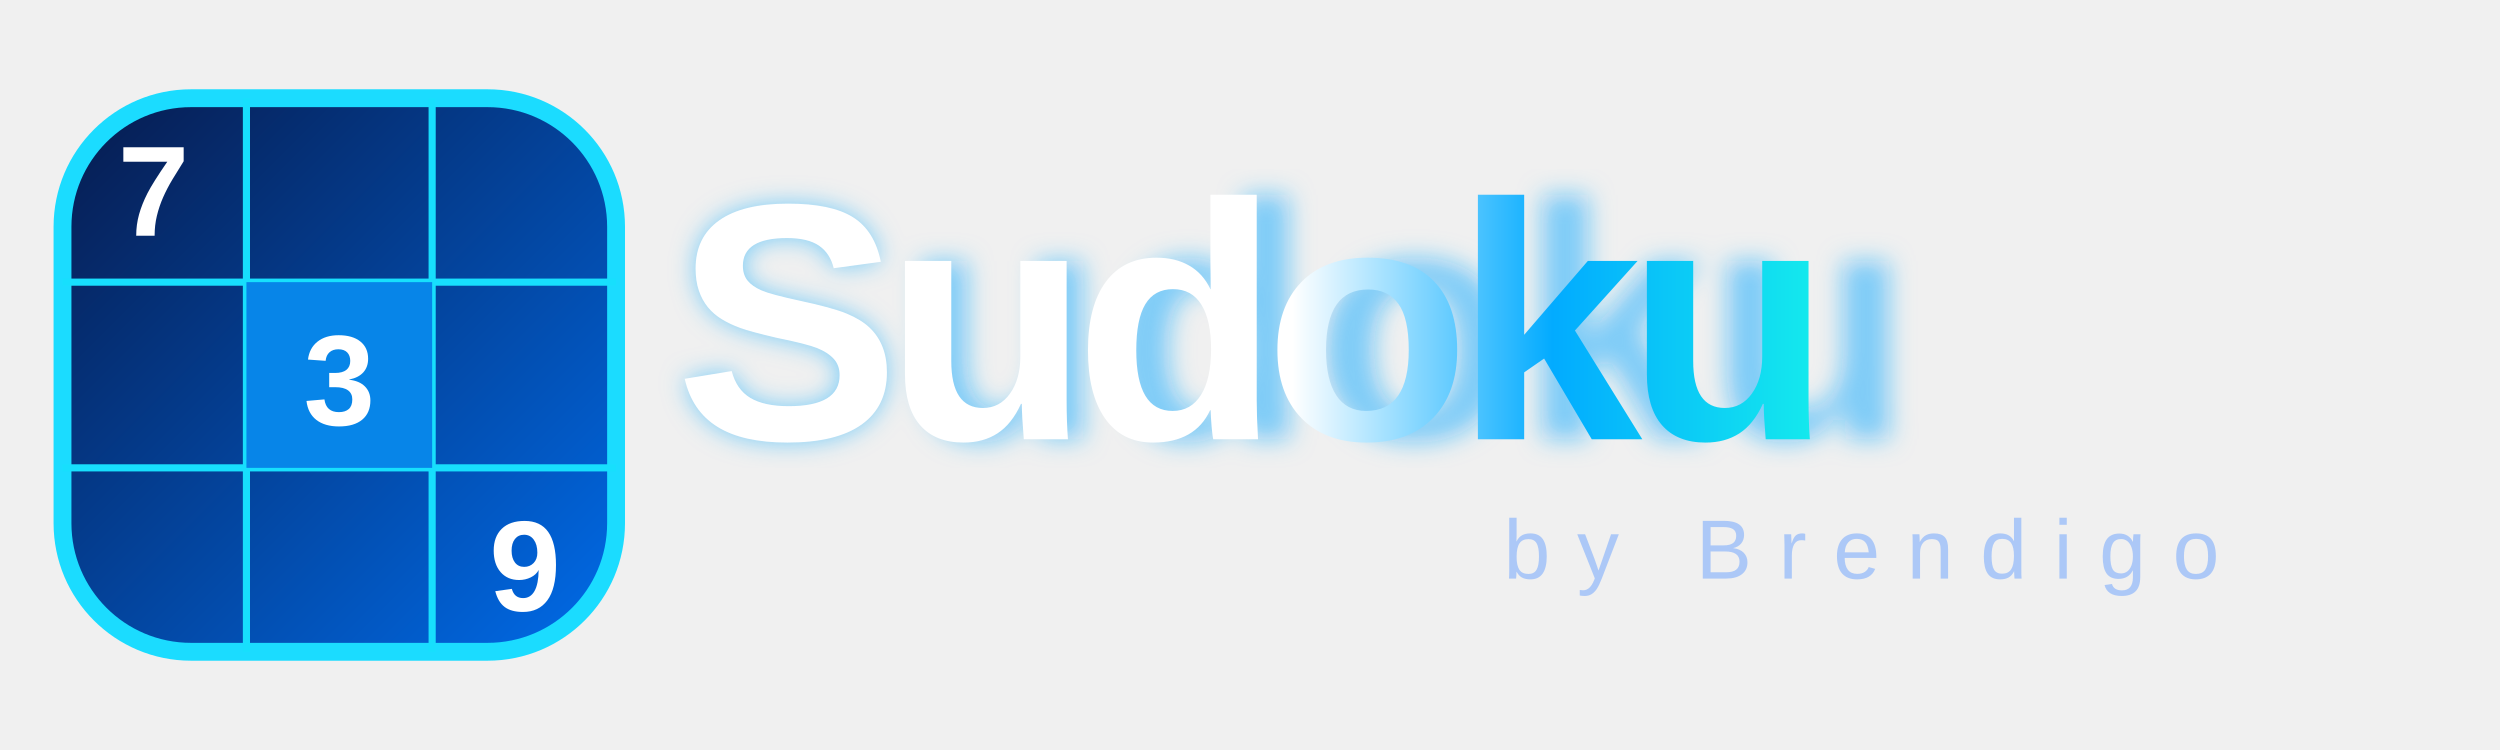
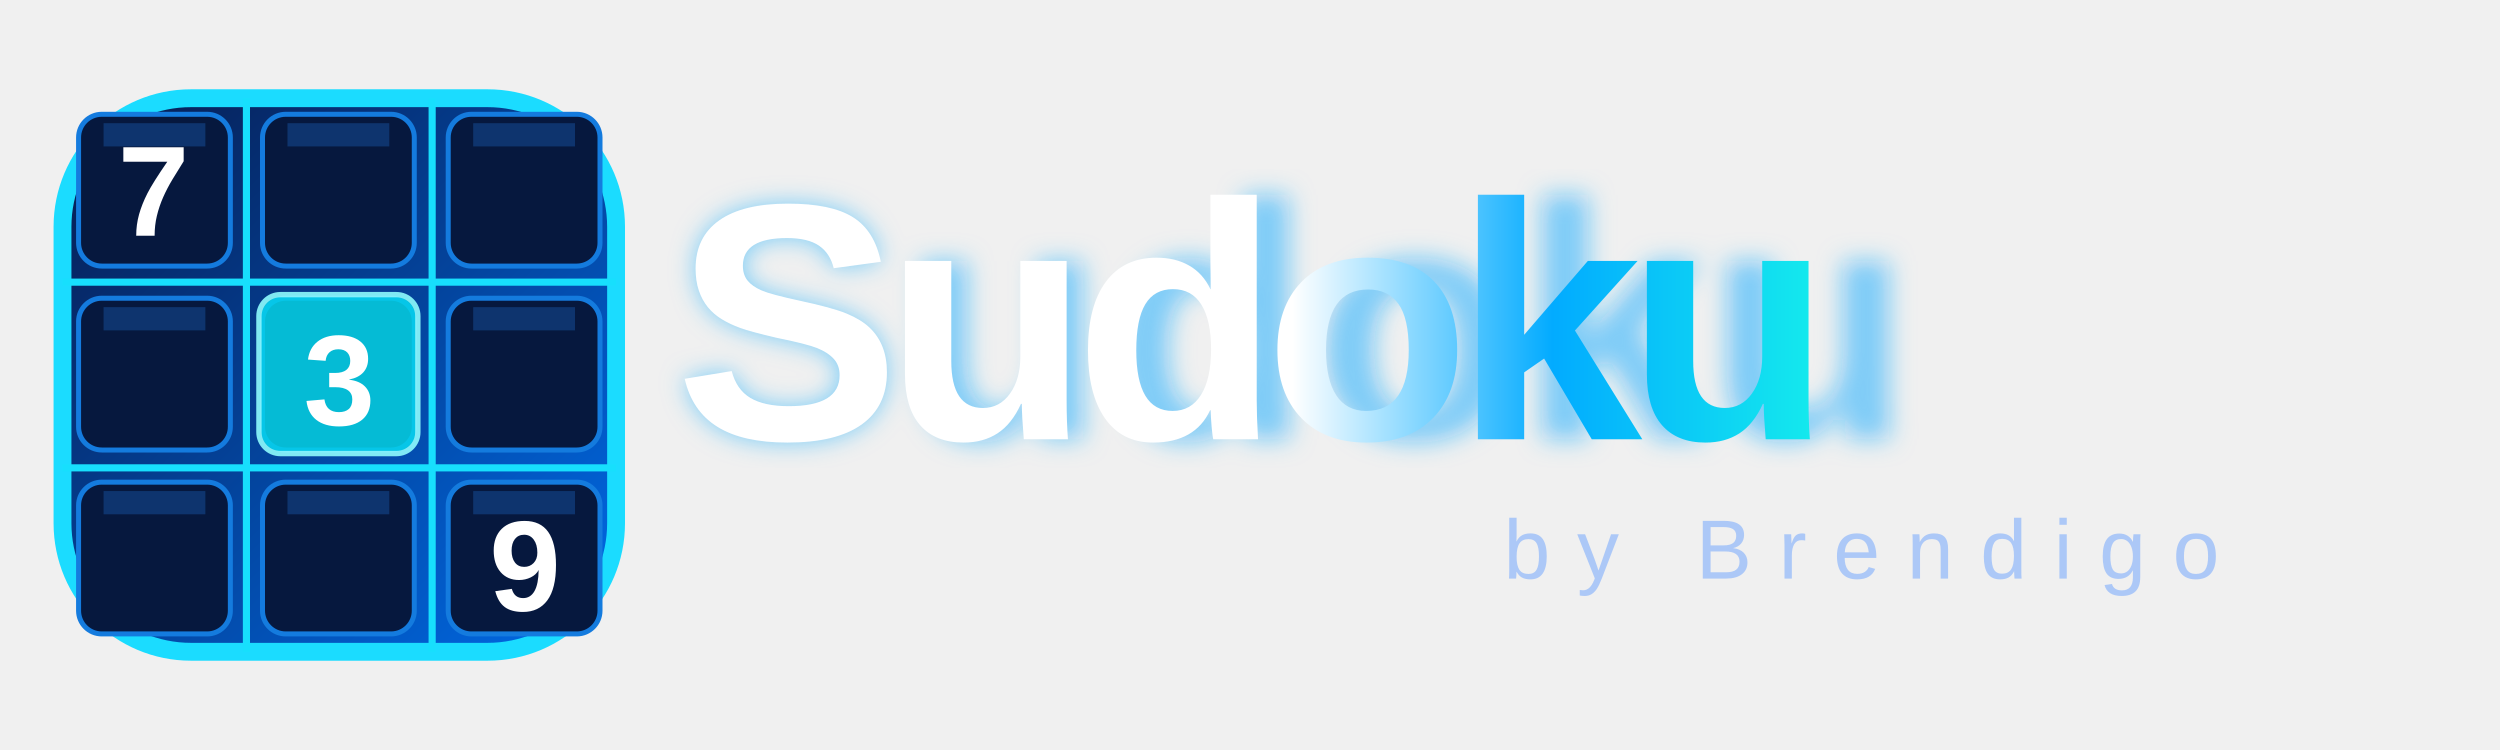
<svg xmlns="http://www.w3.org/2000/svg" width="1400" height="420" viewBox="0 0 1400 420" role="img" aria-label="Sudoku by Brendigo logotip">
  <defs>
    <linearGradient id="letters" x1="0" y1="0" x2="1" y2="0">
      <stop stop-color="#ffffff" />
      <stop offset=".54" stop-color="#ffffff" />
      <stop offset=".77" stop-color="#02abff" />
      <stop offset="1" stop-color="#14e9ed" />
    </linearGradient>
    <linearGradient id="grid" x1="0" y1="0" x2="1" y2="1">
      <stop stop-color="#071a4c" />
      <stop offset="1" stop-color="#006cea" />
    </linearGradient>
    <filter id="glow">
      <feGaussianBlur stdDeviation="7" />
    </filter>
  </defs>
  <rect width="1400" height="420" fill="none" />
  <rect x="35" y="55" width="310" height="310" rx="72" fill="url(#grid)" stroke="#1bdcff" stroke-width="10" />
+   <g fill="#06183e" stroke="#147bde" stroke-width="2.8">
+     <rect x="44" y="64" width="85" height="85" rx="13" />
+     <rect x="147" y="64" width="85" height="85" rx="13" />
+     <rect x="251" y="64" width="85" height="85" rx="13" />
+     <rect x="44" y="167" width="85" height="85" rx="13" />
+     <rect x="147" y="167" width="85" height="85" rx="13" />
+     <rect x="251" y="167" width="85" height="85" rx="13" />
+     <rect x="44" y="270" width="85" height="85" rx="13" />
+     <rect x="147" y="270" width="85" height="85" rx="13" />
+     <rect x="251" y="270" width="85" height="85" rx="13" />
+   </g>
+   <g fill="#237feb" opacity=".28">
+     <path d="M58 69H115V82H58Z M161 69H218V82H161Z M265 69H322V82H265Z M58 172H115V185H58Z M265 172H322V185H265Z M58 275H115V288H58Z M161 275H218V288H161Z M265 275H322V288H265Z" />
+   </g>
  <path d="M138 55V365 M242 55V365 M35 158H345 M35 262H345" stroke="#17dffd" stroke-width="4" />
-   <rect x="138" y="158" width="104" height="104" fill="#0785e8" />
+   <rect x="145" y="165" width="89" height="89" rx="12" fill="#04d0e9" opacity=".88" stroke="#91ffff" stroke-width="3" />
  <g font-family="Arial, sans-serif" fill="#fff" font-size="72" font-weight="700" text-anchor="middle">
    <text x="86" y="132">7</text>
    <text x="190" y="238">3</text>
    <text x="294" y="342">9</text>
  </g>
  <text x="378" y="246" fill="#0da8ff" opacity=".5" filter="url(#glow)" font-family="Arial, sans-serif" font-weight="800" font-size="189">Sudoku</text>
  <text x="378" y="246" fill="url(#letters)" font-family="Arial, sans-serif" font-weight="800" font-size="189" letter-spacing="-9">Sudoku</text>
  <text x="842" y="324" fill="#ACC8F7" font-family="Arial, sans-serif" font-size="47" letter-spacing="15">by Brendigo</text>
</svg>
